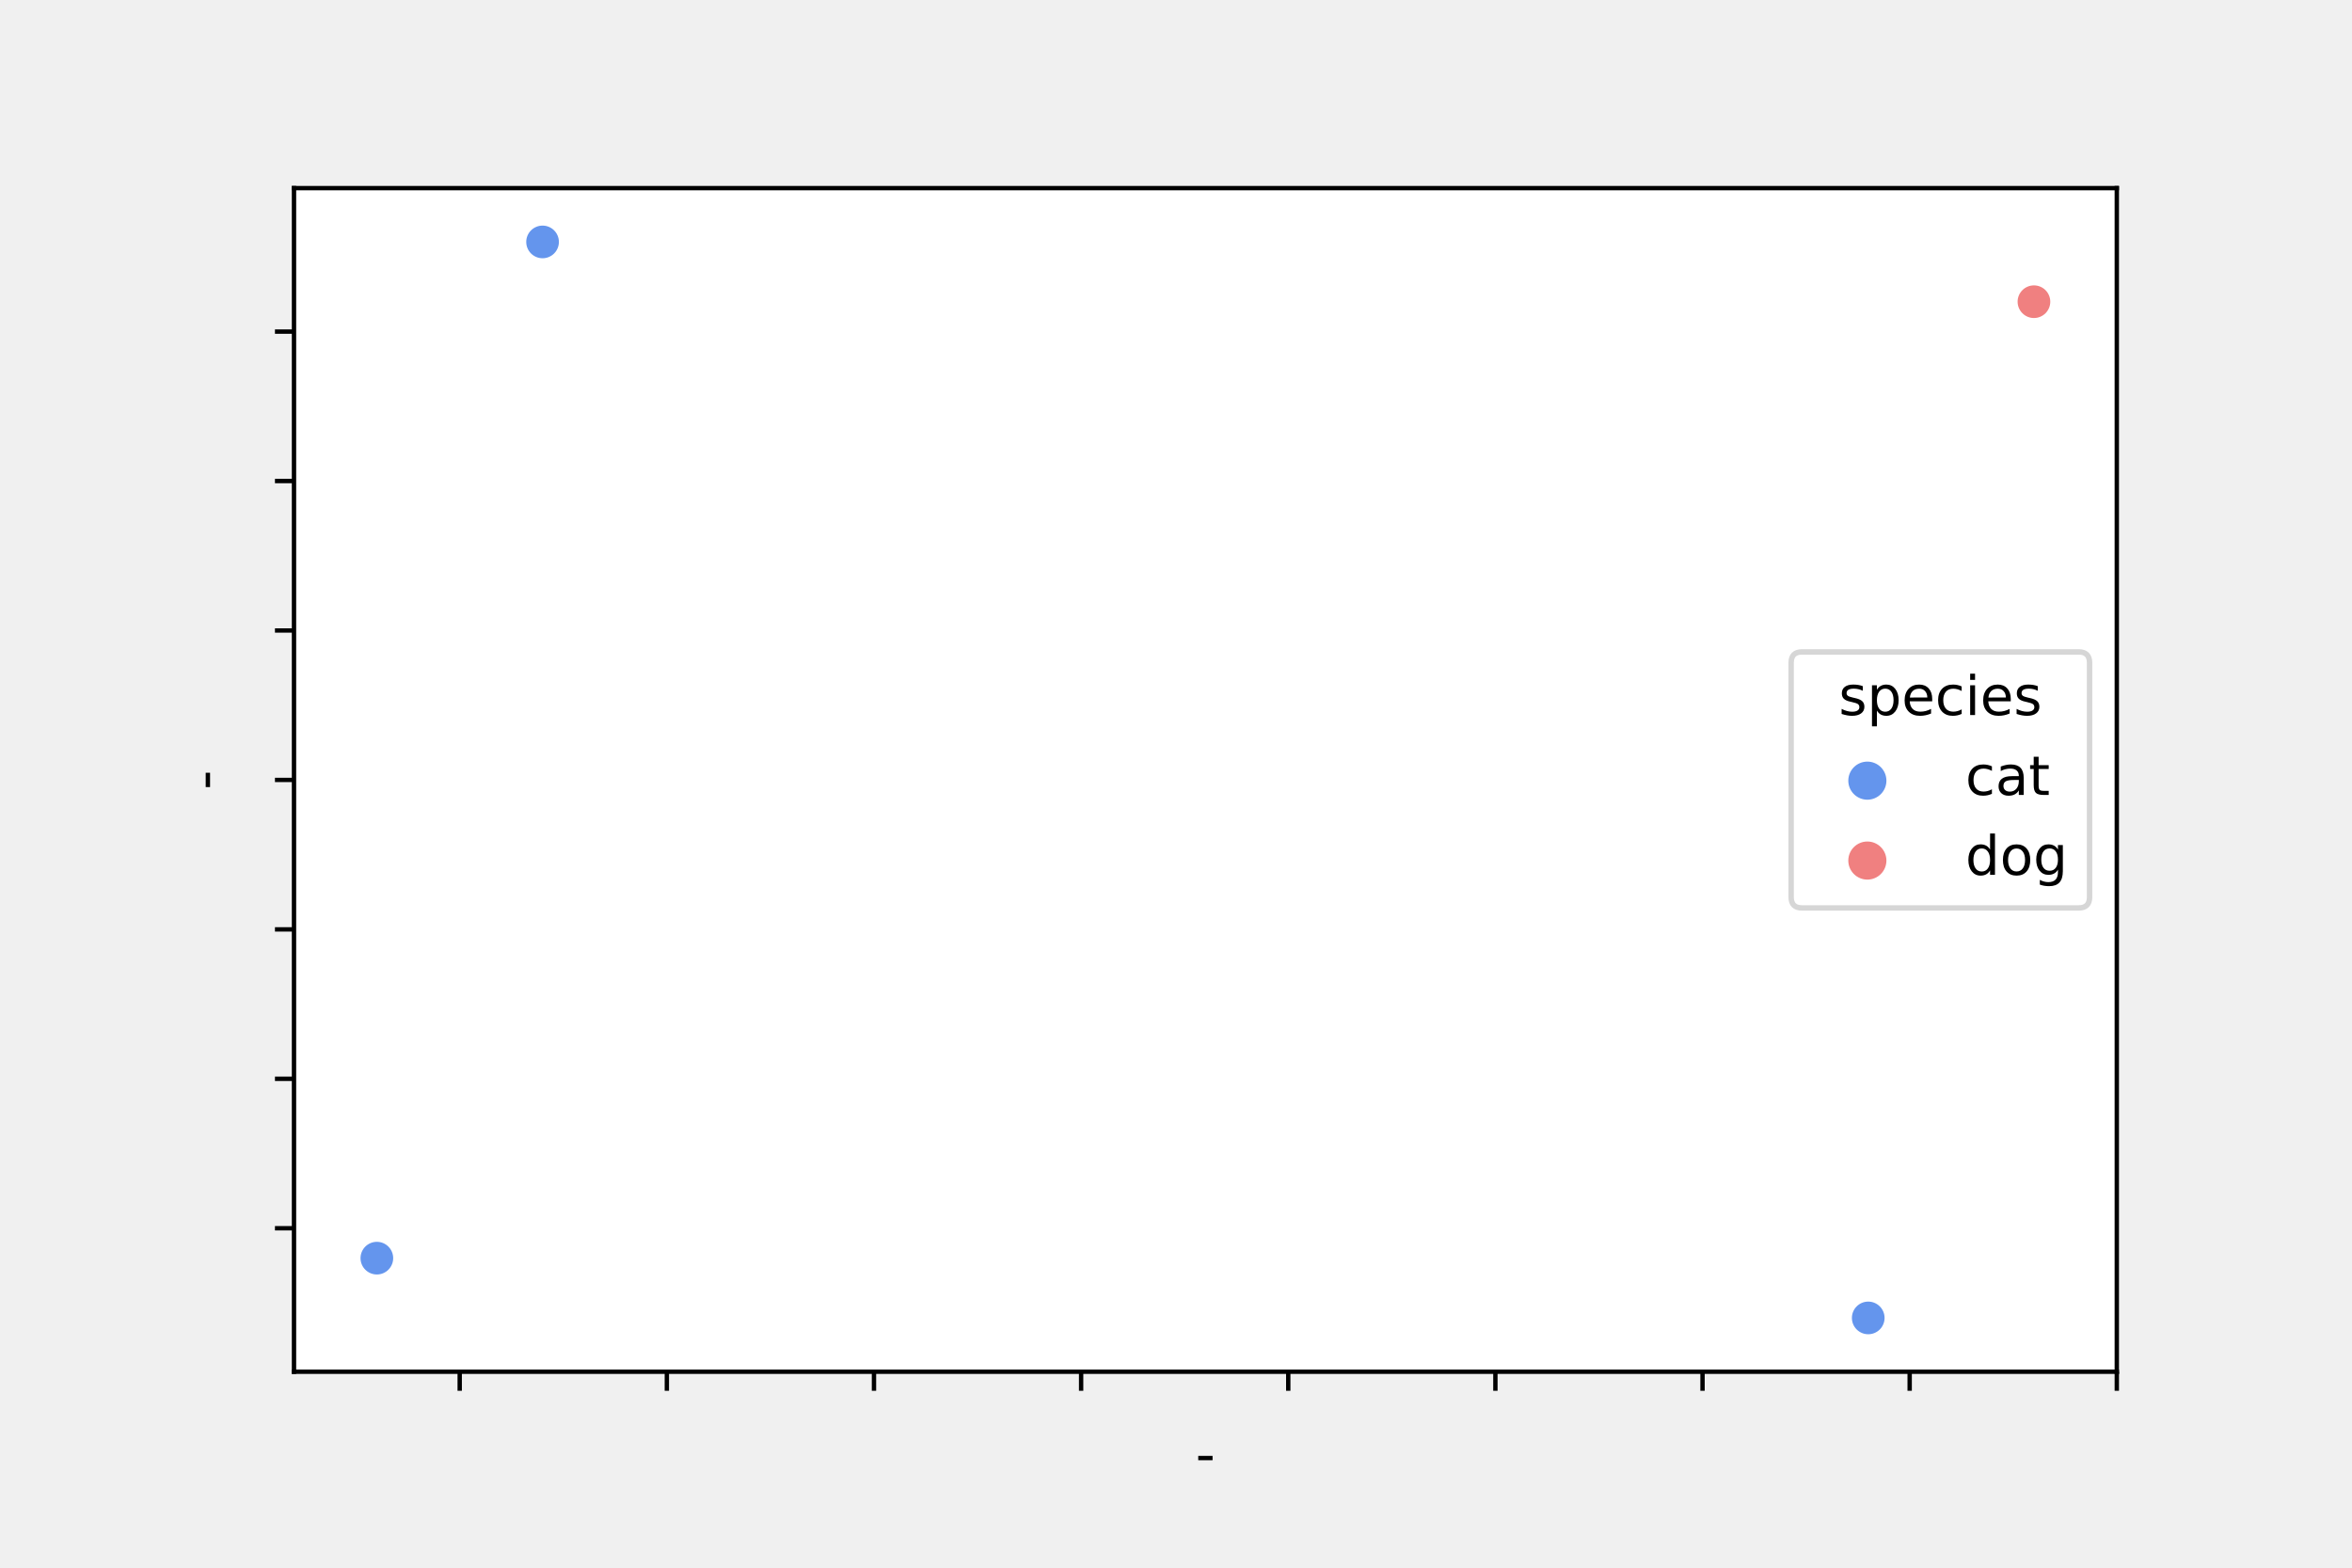
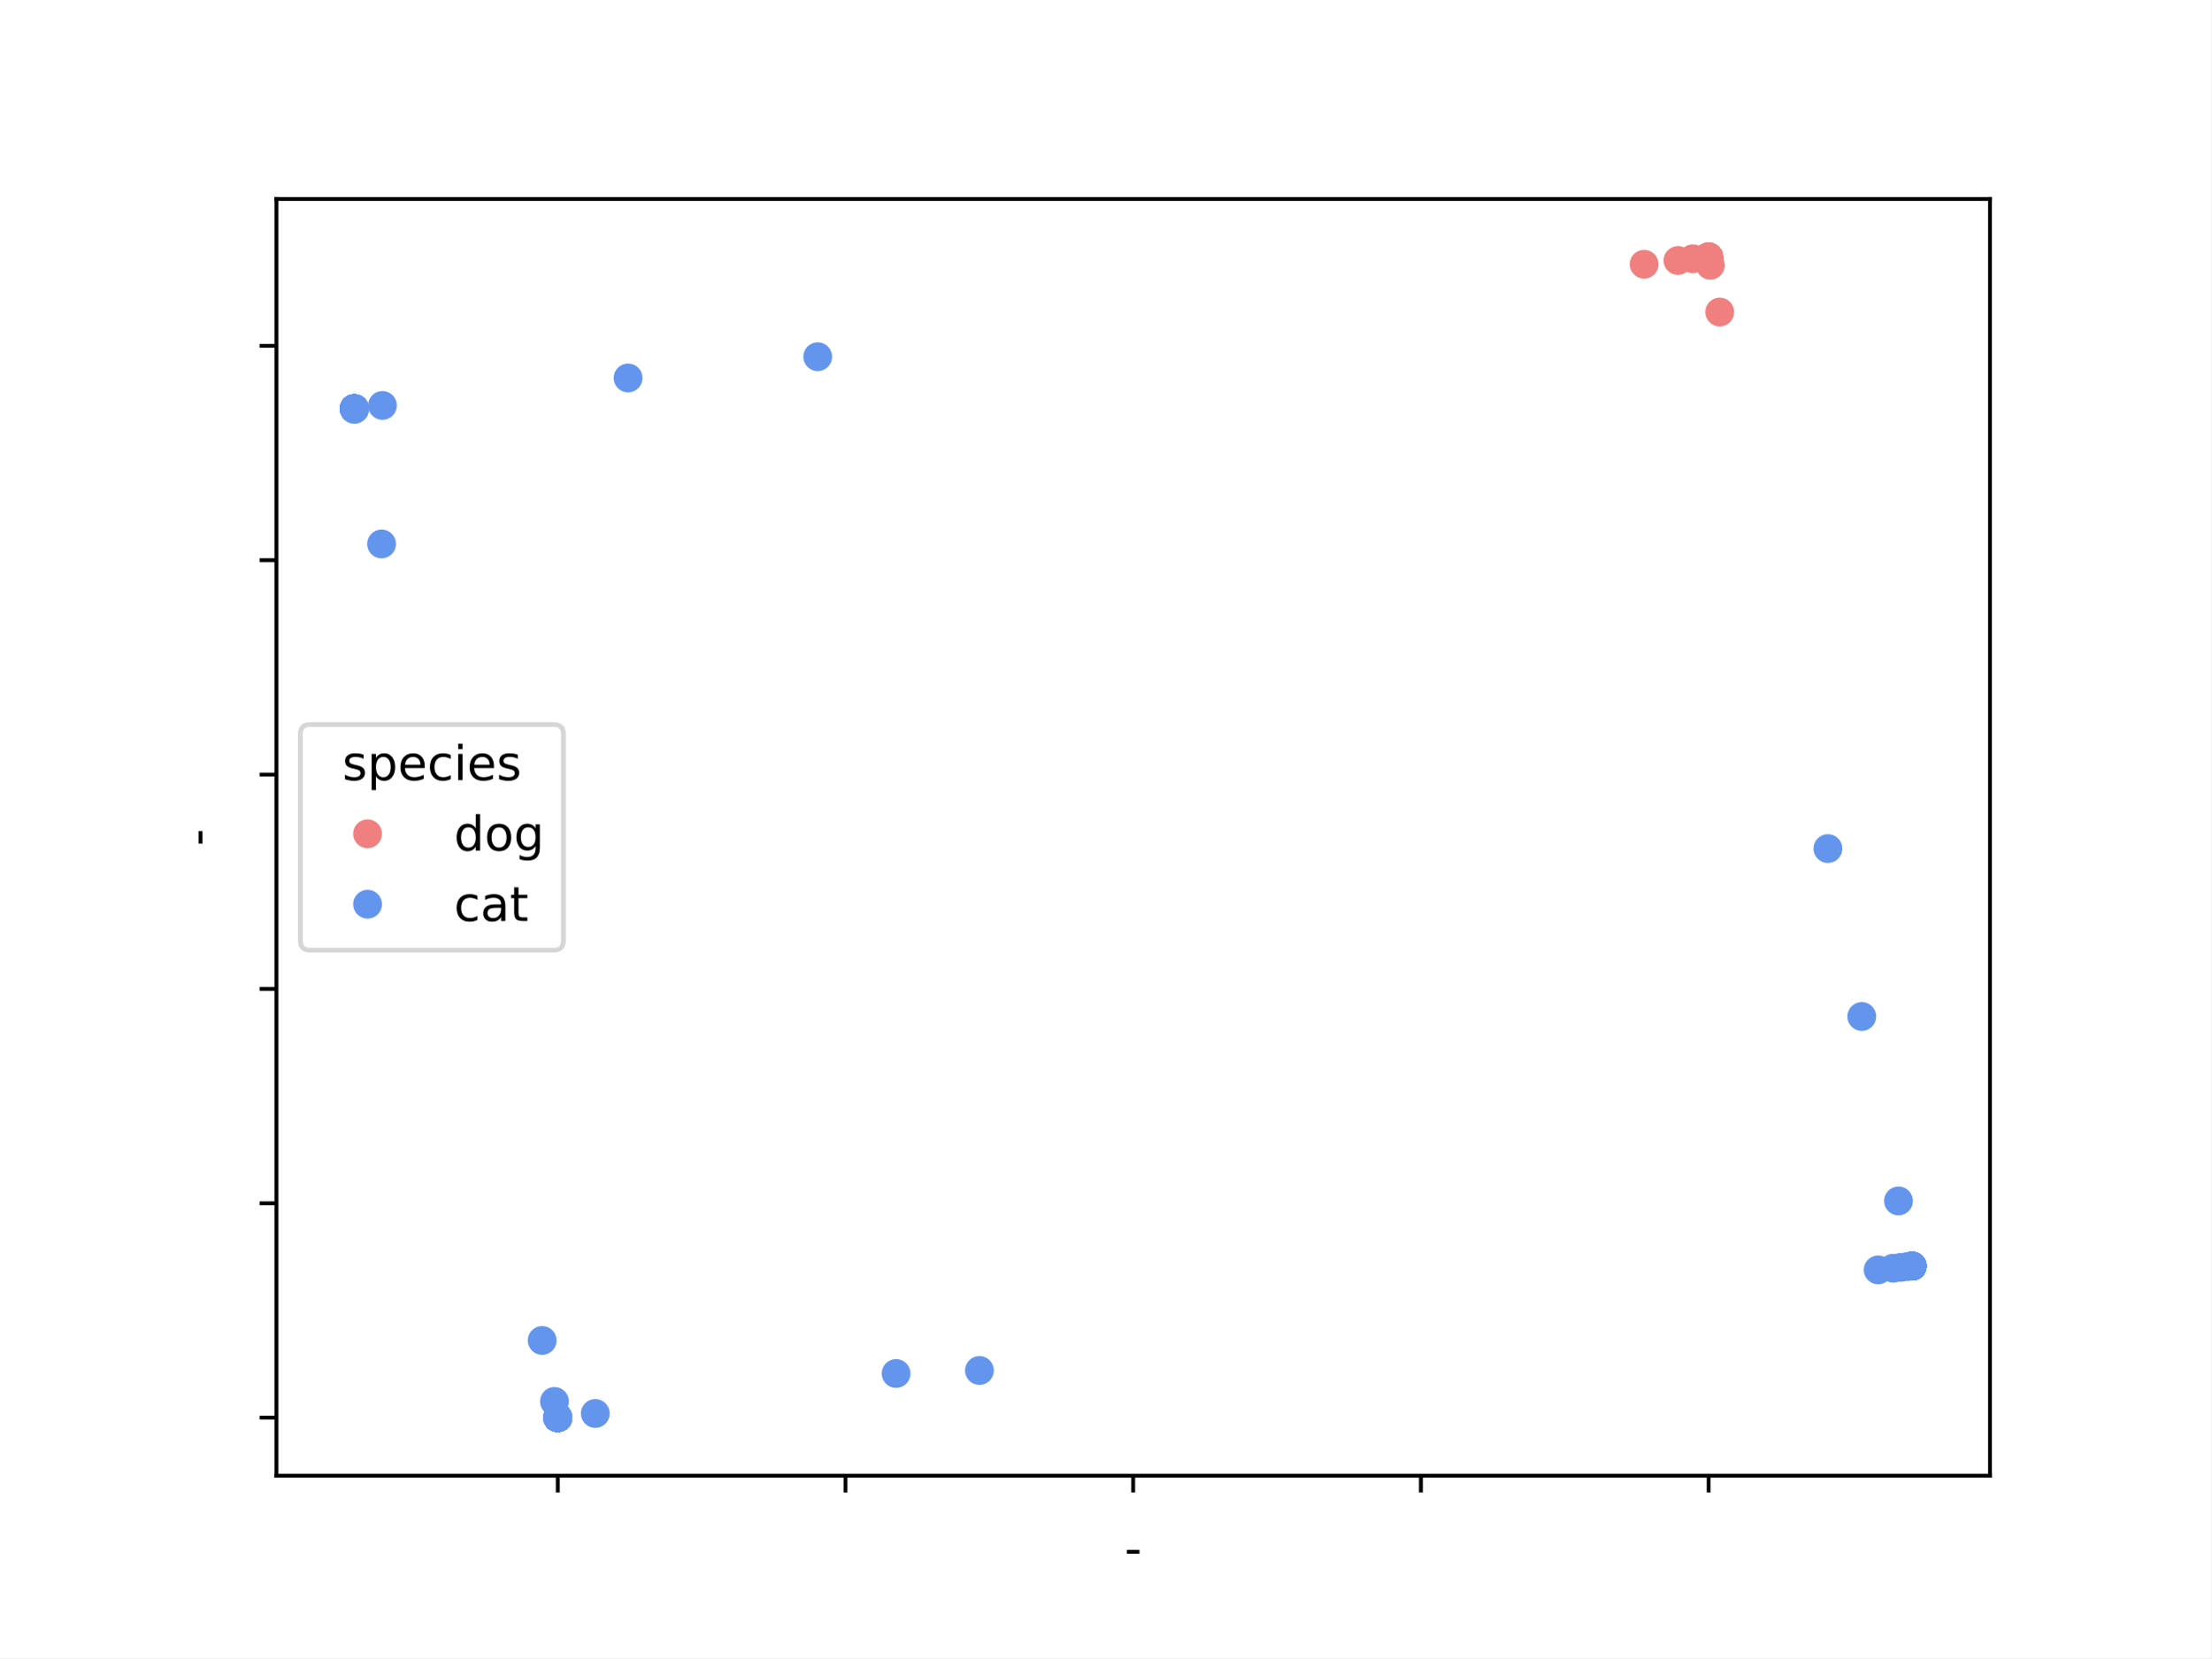
- <svg xmlns="http://www.w3.org/2000/svg" xmlns:xlink="http://www.w3.org/1999/xlink" width="432pt" height="288pt" viewBox="0 0 432 288" version="1.1">
+ <svg xmlns="http://www.w3.org/2000/svg" xmlns:xlink="http://www.w3.org/1999/xlink" width="460.8pt" height="345.6pt" viewBox="0 0 460.8 345.6" version="1.1">
  <defs>
    <style type="text/css">*{stroke-linejoin: round; stroke-linecap: butt}</style>
  </defs>
  <g id="figure_1">
    <g id="patch_1">
-       <path d="M 0 288  L 432 288  L 432 0  L 0 0  L 0 288  z " style="fill: none" />
+       <path d="M 0 345.6  L 460.8 345.6  L 460.8 0  L 0 0  z " style="fill: #ffffff" />
    </g>
    <g id="axes_1">
      <g id="patch_2">
-         <path d="M 54 252  L 388.8 252  L 388.8 34.56  L 54 34.56  z " style="fill: #ffffff" />
+         <path d="M 57.6 307.584  L 414.72 307.584  L 414.72 41.472  L 57.6 41.472  z " style="fill: #ffffff" />
      </g>
      <g id="PathCollection_1">
        <defs>
-           <path id="C0_0_9f7eab4b94" d="M 0 3  C 0.796 3 1.559 2.684 2.121 2.121  C 2.684 1.559 3 0.796 3 -0  C 3 -0.796 2.684 -1.559 2.121 -2.121  C 1.559 -2.684 0.796 -3 0 -3  C -0.796 -3 -1.559 -2.684 -2.121 -2.121  C -2.684 -1.559 -3 -0.796 -3 0  C -3 0.796 -2.684 1.559 -2.121 2.121  C -1.559 2.684 -0.796 3 0 3  z " />
+           <path id="C0_0_def676948c" d="M 0 3  C 0.796 3 1.559 2.684 2.121 2.121  C 2.684 1.559 3 0.796 3 -0  C 3 -0.796 2.684 -1.559 2.121 -2.121  C 1.559 -2.684 0.796 -3 0 -3  C -0.796 -3 -1.559 -2.684 -2.121 -2.121  C -2.684 -1.559 -3 -0.796 -3 0  C -3 0.796 -2.684 1.559 -2.121 2.121  C -1.559 2.684 -0.796 3 0 3  z " />
        </defs>
-         <g clip-path="url(#p123bc0f222)">
-           <use xlink:href="#C0_0_9f7eab4b94" x="69.218" y="231.135" style="fill: #6495ed" />
-         </g>
-         <g clip-path="url(#p123bc0f222)">
-           <use xlink:href="#C0_0_9f7eab4b94" x="99.655" y="44.444" style="fill: #6495ed" />
-         </g>
-         <g clip-path="url(#p123bc0f222)">
-           <use xlink:href="#C0_0_9f7eab4b94" x="373.582" y="55.425" style="fill: #f08080" />
-         </g>
-         <g clip-path="url(#p123bc0f222)">
-           <use xlink:href="#C0_0_9f7eab4b94" x="343.145" y="242.116" style="fill: #6495ed" />
-         </g>
-       </g>
-       <g id="PathCollection_2" />
-       <g id="PathCollection_3" />
+         <g clip-path="url(#p8cf10ca3f8)">
+           <use xlink:href="#C0_0_def676948c" x="356.056" y="53.571" style="fill: #f08080" />
+         </g>
+         <g clip-path="url(#p8cf10ca3f8)">
+           <use xlink:href="#C0_0_def676948c" x="79.7" y="84.506" style="fill: #6495ed" />
+         </g>
+         <g clip-path="url(#p8cf10ca3f8)">
+           <use xlink:href="#C0_0_def676948c" x="398.487" y="263.893" style="fill: #6495ed" />
+         </g>
+         <g clip-path="url(#p8cf10ca3f8)">
+           <use xlink:href="#C0_0_def676948c" x="116.233" y="295.488" style="fill: #6495ed" />
+         </g>
+         <g clip-path="url(#p8cf10ca3f8)">
+           <use xlink:href="#C0_0_def676948c" x="356.087" y="53.568" style="fill: #f08080" />
+         </g>
+         <g clip-path="url(#p8cf10ca3f8)">
+           <use xlink:href="#C0_0_def676948c" x="116.233" y="295.488" style="fill: #6495ed" />
+         </g>
+         <g clip-path="url(#p8cf10ca3f8)">
+           <use xlink:href="#C0_0_def676948c" x="397.438" y="264.01" style="fill: #6495ed" />
+         </g>
+         <g clip-path="url(#p8cf10ca3f8)">
+           <use xlink:href="#C0_0_def676948c" x="356.087" y="53.568" style="fill: #f08080" />
+         </g>
+         <g clip-path="url(#p8cf10ca3f8)">
+           <use xlink:href="#C0_0_def676948c" x="356.087" y="53.568" style="fill: #f08080" />
+         </g>
+         <g clip-path="url(#p8cf10ca3f8)">
+           <use xlink:href="#C0_0_def676948c" x="398.487" y="263.893" style="fill: #6495ed" />
+         </g>
+         <g clip-path="url(#p8cf10ca3f8)">
+           <use xlink:href="#C0_0_def676948c" x="356.087" y="53.568" style="fill: #f08080" />
+         </g>
+         <g clip-path="url(#p8cf10ca3f8)">
+           <use xlink:href="#C0_0_def676948c" x="398.487" y="263.893" style="fill: #6495ed" />
+         </g>
+         <g clip-path="url(#p8cf10ca3f8)">
+           <use xlink:href="#C0_0_def676948c" x="116.233" y="295.488" style="fill: #6495ed" />
+         </g>
+         <g clip-path="url(#p8cf10ca3f8)">
+           <use xlink:href="#C0_0_def676948c" x="380.944" y="176.87" style="fill: #6495ed" />
+         </g>
+         <g clip-path="url(#p8cf10ca3f8)">
+           <use xlink:href="#C0_0_def676948c" x="398.487" y="263.893" style="fill: #6495ed" />
+         </g>
+         <g clip-path="url(#p8cf10ca3f8)">
+           <use xlink:href="#C0_0_def676948c" x="395.651" y="250.314" style="fill: #6495ed" />
+         </g>
+         <g clip-path="url(#p8cf10ca3f8)">
+           <use xlink:href="#C0_0_def676948c" x="398.487" y="263.893" style="fill: #6495ed" />
+         </g>
+         <g clip-path="url(#p8cf10ca3f8)">
+           <use xlink:href="#C0_0_def676948c" x="356.087" y="53.568" style="fill: #f08080" />
+         </g>
+         <g clip-path="url(#p8cf10ca3f8)">
+           <use xlink:href="#C0_0_def676948c" x="356.087" y="53.568" style="fill: #f08080" />
+         </g>
+         <g clip-path="url(#p8cf10ca3f8)">
+           <use xlink:href="#C0_0_def676948c" x="356.087" y="53.568" style="fill: #f08080" />
+         </g>
+         <g clip-path="url(#p8cf10ca3f8)">
+           <use xlink:href="#C0_0_def676948c" x="356.087" y="53.568" style="fill: #f08080" />
+         </g>
+         <g clip-path="url(#p8cf10ca3f8)">
+           <use xlink:href="#C0_0_def676948c" x="398.487" y="263.893" style="fill: #6495ed" />
+         </g>
+         <g clip-path="url(#p8cf10ca3f8)">
+           <use xlink:href="#C0_0_def676948c" x="112.988" y="279.392" style="fill: #6495ed" />
+         </g>
+         <g clip-path="url(#p8cf10ca3f8)">
+           <use xlink:href="#C0_0_def676948c" x="73.865" y="85.323" style="fill: #6495ed" />
+         </g>
+         <g clip-path="url(#p8cf10ca3f8)">
+           <use xlink:href="#C0_0_def676948c" x="356.087" y="53.568" style="fill: #f08080" />
+         </g>
+         <g clip-path="url(#p8cf10ca3f8)">
+           <use xlink:href="#C0_0_def676948c" x="116.233" y="295.488" style="fill: #6495ed" />
+         </g>
+         <g clip-path="url(#p8cf10ca3f8)">
+           <use xlink:href="#C0_0_def676948c" x="358.399" y="65.039" style="fill: #f08080" />
+         </g>
+         <g clip-path="url(#p8cf10ca3f8)">
+           <use xlink:href="#C0_0_def676948c" x="73.833" y="85.163" style="fill: #6495ed" />
+         </g>
+         <g clip-path="url(#p8cf10ca3f8)">
+           <use xlink:href="#C0_0_def676948c" x="356.087" y="53.568" style="fill: #f08080" />
+         </g>
+         <g clip-path="url(#p8cf10ca3f8)">
+           <use xlink:href="#C0_0_def676948c" x="73.833" y="85.163" style="fill: #6495ed" />
+         </g>
+         <g clip-path="url(#p8cf10ca3f8)">
+           <use xlink:href="#C0_0_def676948c" x="116.233" y="295.488" style="fill: #6495ed" />
+         </g>
+         <g clip-path="url(#p8cf10ca3f8)">
+           <use xlink:href="#C0_0_def676948c" x="398.487" y="263.893" style="fill: #6495ed" />
+         </g>
+         <g clip-path="url(#p8cf10ca3f8)">
+           <use xlink:href="#C0_0_def676948c" x="73.833" y="85.163" style="fill: #6495ed" />
+         </g>
+         <g clip-path="url(#p8cf10ca3f8)">
+           <use xlink:href="#C0_0_def676948c" x="116.233" y="295.488" style="fill: #6495ed" />
+         </g>
+         <g clip-path="url(#p8cf10ca3f8)">
+           <use xlink:href="#C0_0_def676948c" x="73.833" y="85.163" style="fill: #6495ed" />
+         </g>
+         <g clip-path="url(#p8cf10ca3f8)">
+           <use xlink:href="#C0_0_def676948c" x="73.833" y="85.163" style="fill: #6495ed" />
+         </g>
+         <g clip-path="url(#p8cf10ca3f8)">
+           <use xlink:href="#C0_0_def676948c" x="356.087" y="53.568" style="fill: #f08080" />
+         </g>
+         <g clip-path="url(#p8cf10ca3f8)">
+           <use xlink:href="#C0_0_def676948c" x="356.087" y="53.568" style="fill: #f08080" />
+         </g>
+         <g clip-path="url(#p8cf10ca3f8)">
+           <use xlink:href="#C0_0_def676948c" x="356.087" y="53.568" style="fill: #f08080" />
+         </g>
+         <g clip-path="url(#p8cf10ca3f8)">
+           <use xlink:href="#C0_0_def676948c" x="398.487" y="263.893" style="fill: #6495ed" />
+         </g>
+         <g clip-path="url(#p8cf10ca3f8)">
+           <use xlink:href="#C0_0_def676948c" x="398.487" y="263.893" style="fill: #6495ed" />
+         </g>
+         <g clip-path="url(#p8cf10ca3f8)">
+           <use xlink:href="#C0_0_def676948c" x="356.087" y="53.568" style="fill: #f08080" />
+         </g>
+         <g clip-path="url(#p8cf10ca3f8)">
+           <use xlink:href="#C0_0_def676948c" x="398.483" y="263.893" style="fill: #6495ed" />
+         </g>
+         <g clip-path="url(#p8cf10ca3f8)">
+           <use xlink:href="#C0_0_def676948c" x="356.079" y="53.569" style="fill: #f08080" />
+         </g>
+         <g clip-path="url(#p8cf10ca3f8)">
+           <use xlink:href="#C0_0_def676948c" x="356.087" y="53.568" style="fill: #f08080" />
+         </g>
+         <g clip-path="url(#p8cf10ca3f8)">
+           <use xlink:href="#C0_0_def676948c" x="356.274" y="54.495" style="fill: #f08080" />
+         </g>
+         <g clip-path="url(#p8cf10ca3f8)">
+           <use xlink:href="#C0_0_def676948c" x="398.487" y="263.893" style="fill: #6495ed" />
+         </g>
+         <g clip-path="url(#p8cf10ca3f8)">
+           <use xlink:href="#C0_0_def676948c" x="115.551" y="292.104" style="fill: #6495ed" />
+         </g>
+         <g clip-path="url(#p8cf10ca3f8)">
+           <use xlink:href="#C0_0_def676948c" x="398.487" y="263.893" style="fill: #6495ed" />
+         </g>
+         <g clip-path="url(#p8cf10ca3f8)">
+           <use xlink:href="#C0_0_def676948c" x="398.487" y="263.893" style="fill: #6495ed" />
+         </g>
+         <g clip-path="url(#p8cf10ca3f8)">
+           <use xlink:href="#C0_0_def676948c" x="356.087" y="53.568" style="fill: #f08080" />
+         </g>
+         <g clip-path="url(#p8cf10ca3f8)">
+           <use xlink:href="#C0_0_def676948c" x="396.095" y="264.161" style="fill: #6495ed" />
+         </g>
+         <g clip-path="url(#p8cf10ca3f8)">
+           <use xlink:href="#C0_0_def676948c" x="116.233" y="295.488" style="fill: #6495ed" />
+         </g>
+         <g clip-path="url(#p8cf10ca3f8)">
+           <use xlink:href="#C0_0_def676948c" x="116.233" y="295.488" style="fill: #6495ed" />
+         </g>
+         <g clip-path="url(#p8cf10ca3f8)">
+           <use xlink:href="#C0_0_def676948c" x="116.233" y="295.488" style="fill: #6495ed" />
+         </g>
+         <g clip-path="url(#p8cf10ca3f8)">
+           <use xlink:href="#C0_0_def676948c" x="116.233" y="295.488" style="fill: #6495ed" />
+         </g>
+         <g clip-path="url(#p8cf10ca3f8)">
+           <use xlink:href="#C0_0_def676948c" x="116.233" y="295.488" style="fill: #6495ed" />
+         </g>
+         <g clip-path="url(#p8cf10ca3f8)">
+           <use xlink:href="#C0_0_def676948c" x="356.087" y="53.568" style="fill: #f08080" />
+         </g>
+         <g clip-path="url(#p8cf10ca3f8)">
+           <use xlink:href="#C0_0_def676948c" x="204.117" y="285.65" style="fill: #6495ed" />
+         </g>
+         <g clip-path="url(#p8cf10ca3f8)">
+           <use xlink:href="#C0_0_def676948c" x="356.434" y="55.291" style="fill: #f08080" />
+         </g>
+         <g clip-path="url(#p8cf10ca3f8)">
+           <use xlink:href="#C0_0_def676948c" x="116.233" y="295.488" style="fill: #6495ed" />
+         </g>
+         <g clip-path="url(#p8cf10ca3f8)">
+           <use xlink:href="#C0_0_def676948c" x="398.487" y="263.893" style="fill: #6495ed" />
+         </g>
+         <g clip-path="url(#p8cf10ca3f8)">
+           <use xlink:href="#C0_0_def676948c" x="398.487" y="263.893" style="fill: #6495ed" />
+         </g>
+         <g clip-path="url(#p8cf10ca3f8)">
+           <use xlink:href="#C0_0_def676948c" x="116.233" y="295.488" style="fill: #6495ed" />
+         </g>
+         <g clip-path="url(#p8cf10ca3f8)">
+           <use xlink:href="#C0_0_def676948c" x="356.087" y="53.568" style="fill: #f08080" />
+         </g>
+         <g clip-path="url(#p8cf10ca3f8)">
+           <use xlink:href="#C0_0_def676948c" x="398.487" y="263.893" style="fill: #6495ed" />
+         </g>
+         <g clip-path="url(#p8cf10ca3f8)">
+           <use xlink:href="#C0_0_def676948c" x="73.833" y="85.163" style="fill: #6495ed" />
+         </g>
+         <g clip-path="url(#p8cf10ca3f8)">
+           <use xlink:href="#C0_0_def676948c" x="116.233" y="295.488" style="fill: #6495ed" />
+         </g>
+         <g clip-path="url(#p8cf10ca3f8)">
+           <use xlink:href="#C0_0_def676948c" x="73.833" y="85.163" style="fill: #6495ed" />
+         </g>
+         <g clip-path="url(#p8cf10ca3f8)">
+           <use xlink:href="#C0_0_def676948c" x="391.414" y="264.685" style="fill: #6495ed" />
+         </g>
+         <g clip-path="url(#p8cf10ca3f8)">
+           <use xlink:href="#C0_0_def676948c" x="398.487" y="263.893" style="fill: #6495ed" />
+         </g>
+         <g clip-path="url(#p8cf10ca3f8)">
+           <use xlink:href="#C0_0_def676948c" x="186.745" y="286.278" style="fill: #6495ed" />
+         </g>
+         <g clip-path="url(#p8cf10ca3f8)">
+           <use xlink:href="#C0_0_def676948c" x="398.487" y="263.891" style="fill: #6495ed" />
+         </g>
+         <g clip-path="url(#p8cf10ca3f8)">
+           <use xlink:href="#C0_0_def676948c" x="73.833" y="85.163" style="fill: #6495ed" />
+         </g>
+         <g clip-path="url(#p8cf10ca3f8)">
+           <use xlink:href="#C0_0_def676948c" x="73.833" y="85.163" style="fill: #6495ed" />
+         </g>
+         <g clip-path="url(#p8cf10ca3f8)">
+           <use xlink:href="#C0_0_def676948c" x="116.227" y="295.455" style="fill: #6495ed" />
+         </g>
+         <g clip-path="url(#p8cf10ca3f8)">
+           <use xlink:href="#C0_0_def676948c" x="116.233" y="295.488" style="fill: #6495ed" />
+         </g>
+         <g clip-path="url(#p8cf10ca3f8)">
+           <use xlink:href="#C0_0_def676948c" x="356.087" y="53.568" style="fill: #f08080" />
+         </g>
+         <g clip-path="url(#p8cf10ca3f8)">
+           <use xlink:href="#C0_0_def676948c" x="398.485" y="263.893" style="fill: #6495ed" />
+         </g>
+         <g clip-path="url(#p8cf10ca3f8)">
+           <use xlink:href="#C0_0_def676948c" x="73.833" y="85.163" style="fill: #6495ed" />
+         </g>
+         <g clip-path="url(#p8cf10ca3f8)">
+           <use xlink:href="#C0_0_def676948c" x="387.999" y="211.869" style="fill: #6495ed" />
+         </g>
+         <g clip-path="url(#p8cf10ca3f8)">
+           <use xlink:href="#C0_0_def676948c" x="116.233" y="295.488" style="fill: #6495ed" />
+         </g>
+         <g clip-path="url(#p8cf10ca3f8)">
+           <use xlink:href="#C0_0_def676948c" x="398.487" y="263.893" style="fill: #6495ed" />
+         </g>
+         <g clip-path="url(#p8cf10ca3f8)">
+           <use xlink:href="#C0_0_def676948c" x="398.487" y="263.893" style="fill: #6495ed" />
+         </g>
+         <g clip-path="url(#p8cf10ca3f8)">
+           <use xlink:href="#C0_0_def676948c" x="398.487" y="263.893" style="fill: #6495ed" />
+         </g>
+         <g clip-path="url(#p8cf10ca3f8)">
+           <use xlink:href="#C0_0_def676948c" x="398.309" y="263.912" style="fill: #6495ed" />
+         </g>
+         <g clip-path="url(#p8cf10ca3f8)">
+           <use xlink:href="#C0_0_def676948c" x="398.487" y="263.893" style="fill: #6495ed" />
+         </g>
+         <g clip-path="url(#p8cf10ca3f8)">
+           <use xlink:href="#C0_0_def676948c" x="398.487" y="263.893" style="fill: #6495ed" />
+         </g>
+         <g clip-path="url(#p8cf10ca3f8)">
+           <use xlink:href="#C0_0_def676948c" x="73.833" y="85.163" style="fill: #6495ed" />
+         </g>
+         <g clip-path="url(#p8cf10ca3f8)">
+           <use xlink:href="#C0_0_def676948c" x="73.833" y="85.163" style="fill: #6495ed" />
+         </g>
+         <g clip-path="url(#p8cf10ca3f8)">
+           <use xlink:href="#C0_0_def676948c" x="356.083" y="53.568" style="fill: #f08080" />
+         </g>
+         <g clip-path="url(#p8cf10ca3f8)">
+           <use xlink:href="#C0_0_def676948c" x="398.487" y="263.893" style="fill: #6495ed" />
+         </g>
+         <g clip-path="url(#p8cf10ca3f8)">
+           <use xlink:href="#C0_0_def676948c" x="394.536" y="264.335" style="fill: #6495ed" />
+         </g>
+         <g clip-path="url(#p8cf10ca3f8)">
+           <use xlink:href="#C0_0_def676948c" x="398.487" y="263.893" style="fill: #6495ed" />
+         </g>
+         <g clip-path="url(#p8cf10ca3f8)">
+           <use xlink:href="#C0_0_def676948c" x="116.235" y="295.488" style="fill: #6495ed" />
+         </g>
+         <g clip-path="url(#p8cf10ca3f8)">
+           <use xlink:href="#C0_0_def676948c" x="116.231" y="295.475" style="fill: #6495ed" />
+         </g>
+         <g clip-path="url(#p8cf10ca3f8)">
+           <use xlink:href="#C0_0_def676948c" x="352.799" y="53.936" style="fill: #f08080" />
+         </g>
+         <g clip-path="url(#p8cf10ca3f8)">
+           <use xlink:href="#C0_0_def676948c" x="356.087" y="53.568" style="fill: #f08080" />
+         </g>
+         <g clip-path="url(#p8cf10ca3f8)">
+           <use xlink:href="#C0_0_def676948c" x="130.894" y="78.776" style="fill: #6495ed" />
+         </g>
+         <g clip-path="url(#p8cf10ca3f8)">
+           <use xlink:href="#C0_0_def676948c" x="356.087" y="53.568" style="fill: #f08080" />
+         </g>
+         <g clip-path="url(#p8cf10ca3f8)">
+           <use xlink:href="#C0_0_def676948c" x="73.833" y="85.163" style="fill: #6495ed" />
+         </g>
+         <g clip-path="url(#p8cf10ca3f8)">
+           <use xlink:href="#C0_0_def676948c" x="116.233" y="295.488" style="fill: #6495ed" />
+         </g>
+         <g clip-path="url(#p8cf10ca3f8)">
+           <use xlink:href="#C0_0_def676948c" x="116.233" y="295.488" style="fill: #6495ed" />
+         </g>
+         <g clip-path="url(#p8cf10ca3f8)">
+           <use xlink:href="#C0_0_def676948c" x="349.697" y="54.295" style="fill: #f08080" />
+         </g>
+         <g clip-path="url(#p8cf10ca3f8)">
+           <use xlink:href="#C0_0_def676948c" x="356.087" y="53.568" style="fill: #f08080" />
+         </g>
+         <g clip-path="url(#p8cf10ca3f8)">
+           <use xlink:href="#C0_0_def676948c" x="116.233" y="295.488" style="fill: #6495ed" />
+         </g>
+         <g clip-path="url(#p8cf10ca3f8)">
+           <use xlink:href="#C0_0_def676948c" x="356.087" y="53.568" style="fill: #f08080" />
+         </g>
+         <g clip-path="url(#p8cf10ca3f8)">
+           <use xlink:href="#C0_0_def676948c" x="116.233" y="295.488" style="fill: #6495ed" />
+         </g>
+         <g clip-path="url(#p8cf10ca3f8)">
+           <use xlink:href="#C0_0_def676948c" x="116.233" y="295.488" style="fill: #6495ed" />
+         </g>
+         <g clip-path="url(#p8cf10ca3f8)">
+           <use xlink:href="#C0_0_def676948c" x="356.029" y="53.574" style="fill: #f08080" />
+         </g>
+         <g clip-path="url(#p8cf10ca3f8)">
+           <use xlink:href="#C0_0_def676948c" x="356.087" y="53.568" style="fill: #f08080" />
+         </g>
+         <g clip-path="url(#p8cf10ca3f8)">
+           <use xlink:href="#C0_0_def676948c" x="398.487" y="263.893" style="fill: #6495ed" />
+         </g>
+         <g clip-path="url(#p8cf10ca3f8)">
+           <use xlink:href="#C0_0_def676948c" x="79.52" y="113.373" style="fill: #6495ed" />
+         </g>
+         <g clip-path="url(#p8cf10ca3f8)">
+           <use xlink:href="#C0_0_def676948c" x="116.233" y="295.488" style="fill: #6495ed" />
+         </g>
+         <g clip-path="url(#p8cf10ca3f8)">
+           <use xlink:href="#C0_0_def676948c" x="116.233" y="295.488" style="fill: #6495ed" />
+         </g>
+         <g clip-path="url(#p8cf10ca3f8)">
+           <use xlink:href="#C0_0_def676948c" x="116.233" y="295.488" style="fill: #6495ed" />
+         </g>
+         <g clip-path="url(#p8cf10ca3f8)">
+           <use xlink:href="#C0_0_def676948c" x="73.833" y="85.163" style="fill: #6495ed" />
+         </g>
+         <g clip-path="url(#p8cf10ca3f8)">
+           <use xlink:href="#C0_0_def676948c" x="356.087" y="53.568" style="fill: #f08080" />
+         </g>
+         <g clip-path="url(#p8cf10ca3f8)">
+           <use xlink:href="#C0_0_def676948c" x="398.487" y="263.893" style="fill: #6495ed" />
+         </g>
+         <g clip-path="url(#p8cf10ca3f8)">
+           <use xlink:href="#C0_0_def676948c" x="73.833" y="85.163" style="fill: #6495ed" />
+         </g>
+         <g clip-path="url(#p8cf10ca3f8)">
+           <use xlink:href="#C0_0_def676948c" x="356.087" y="53.568" style="fill: #f08080" />
+         </g>
+         <g clip-path="url(#p8cf10ca3f8)">
+           <use xlink:href="#C0_0_def676948c" x="356.087" y="53.568" style="fill: #f08080" />
+         </g>
+         <g clip-path="url(#p8cf10ca3f8)">
+           <use xlink:href="#C0_0_def676948c" x="124.063" y="294.612" style="fill: #6495ed" />
+         </g>
+         <g clip-path="url(#p8cf10ca3f8)">
+           <use xlink:href="#C0_0_def676948c" x="116.233" y="295.488" style="fill: #6495ed" />
+         </g>
+         <g clip-path="url(#p8cf10ca3f8)">
+           <use xlink:href="#C0_0_def676948c" x="398.487" y="263.893" style="fill: #6495ed" />
+         </g>
+         <g clip-path="url(#p8cf10ca3f8)">
+           <use xlink:href="#C0_0_def676948c" x="116.233" y="295.488" style="fill: #6495ed" />
+         </g>
+         <g clip-path="url(#p8cf10ca3f8)">
+           <use xlink:href="#C0_0_def676948c" x="73.833" y="85.163" style="fill: #6495ed" />
+         </g>
+         <g clip-path="url(#p8cf10ca3f8)">
+           <use xlink:href="#C0_0_def676948c" x="116.233" y="295.488" style="fill: #6495ed" />
+         </g>
+         <g clip-path="url(#p8cf10ca3f8)">
+           <use xlink:href="#C0_0_def676948c" x="116.233" y="295.488" style="fill: #6495ed" />
+         </g>
+         <g clip-path="url(#p8cf10ca3f8)">
+           <use xlink:href="#C0_0_def676948c" x="398.487" y="263.893" style="fill: #6495ed" />
+         </g>
+         <g clip-path="url(#p8cf10ca3f8)">
+           <use xlink:href="#C0_0_def676948c" x="398.487" y="263.893" style="fill: #6495ed" />
+         </g>
+         <g clip-path="url(#p8cf10ca3f8)">
+           <use xlink:href="#C0_0_def676948c" x="356.087" y="53.568" style="fill: #f08080" />
+         </g>
+         <g clip-path="url(#p8cf10ca3f8)">
+           <use xlink:href="#C0_0_def676948c" x="356.087" y="53.568" style="fill: #f08080" />
+         </g>
+         <g clip-path="url(#p8cf10ca3f8)">
+           <use xlink:href="#C0_0_def676948c" x="342.642" y="55.073" style="fill: #f08080" />
+         </g>
+         <g clip-path="url(#p8cf10ca3f8)">
+           <use xlink:href="#C0_0_def676948c" x="356.087" y="53.568" style="fill: #f08080" />
+         </g>
+         <g clip-path="url(#p8cf10ca3f8)">
+           <use xlink:href="#C0_0_def676948c" x="73.833" y="85.163" style="fill: #6495ed" />
+         </g>
+         <g clip-path="url(#p8cf10ca3f8)">
+           <use xlink:href="#C0_0_def676948c" x="73.833" y="85.163" style="fill: #6495ed" />
+         </g>
+         <g clip-path="url(#p8cf10ca3f8)">
+           <use xlink:href="#C0_0_def676948c" x="170.415" y="74.352" style="fill: #6495ed" />
+         </g>
+         <g clip-path="url(#p8cf10ca3f8)">
+           <use xlink:href="#C0_0_def676948c" x="398.487" y="263.893" style="fill: #6495ed" />
+         </g>
+         <g clip-path="url(#p8cf10ca3f8)">
+           <use xlink:href="#C0_0_def676948c" x="398.426" y="263.899" style="fill: #6495ed" />
+         </g>
+         <g clip-path="url(#p8cf10ca3f8)">
+           <use xlink:href="#C0_0_def676948c" x="356.178" y="54.03" style="fill: #f08080" />
+         </g>
+         <g clip-path="url(#p8cf10ca3f8)">
+           <use xlink:href="#C0_0_def676948c" x="73.833" y="85.163" style="fill: #6495ed" />
+         </g>
+         <g clip-path="url(#p8cf10ca3f8)">
+           <use xlink:href="#C0_0_def676948c" x="73.833" y="85.163" style="fill: #6495ed" />
+         </g>
+         <g clip-path="url(#p8cf10ca3f8)">
+           <use xlink:href="#C0_0_def676948c" x="73.833" y="85.163" style="fill: #6495ed" />
+         </g>
+         <g clip-path="url(#p8cf10ca3f8)">
+           <use xlink:href="#C0_0_def676948c" x="356.087" y="53.568" style="fill: #f08080" />
+         </g>
+         <g clip-path="url(#p8cf10ca3f8)">
+           <use xlink:href="#C0_0_def676948c" x="398.487" y="263.893" style="fill: #6495ed" />
+         </g>
+         <g clip-path="url(#p8cf10ca3f8)">
+           <use xlink:href="#C0_0_def676948c" x="73.833" y="85.163" style="fill: #6495ed" />
+         </g>
+         <g clip-path="url(#p8cf10ca3f8)">
+           <use xlink:href="#C0_0_def676948c" x="116.236" y="295.488" style="fill: #6495ed" />
+         </g>
+         <g clip-path="url(#p8cf10ca3f8)">
+           <use xlink:href="#C0_0_def676948c" x="356.087" y="53.568" style="fill: #f08080" />
+         </g>
+         <g clip-path="url(#p8cf10ca3f8)">
+           <use xlink:href="#C0_0_def676948c" x="116.233" y="295.488" style="fill: #6495ed" />
+         </g>
+       </g>
      <g id="matplotlib.axis_1">
        <g id="xtick_1">
          <g id="line2d_1">
            <defs>
-               <path id="mbe22f62486" d="M 0 0  L 0 3.5  " style="stroke: #000000; stroke-width: 0.8" />
+               <path id="m0da4f63035" d="M 0 0  L 0 3.5  " style="stroke: #000000; stroke-width: 0.8" />
            </defs>
            <g>
-               <use xlink:href="#mbe22f62486" x="84.436" y="252" style="stroke: #000000; stroke-width: 0.8" />
+               <use xlink:href="#m0da4f63035" x="116.233" y="307.584" style="stroke: #000000; stroke-width: 0.8" />
            </g>
          </g>
        </g>
        <g id="xtick_2">
          <g id="line2d_2">
            <g>
-               <use xlink:href="#mbe22f62486" x="122.482" y="252" style="stroke: #000000; stroke-width: 0.8" />
+               <use xlink:href="#m0da4f63035" x="176.197" y="307.584" style="stroke: #000000; stroke-width: 0.8" />
            </g>
          </g>
        </g>
        <g id="xtick_3">
          <g id="line2d_3">
            <g>
-               <use xlink:href="#mbe22f62486" x="160.527" y="252" style="stroke: #000000; stroke-width: 0.8" />
+               <use xlink:href="#m0da4f63035" x="236.16" y="307.584" style="stroke: #000000; stroke-width: 0.8" />
            </g>
          </g>
        </g>
        <g id="xtick_4">
          <g id="line2d_4">
            <g>
-               <use xlink:href="#mbe22f62486" x="198.573" y="252" style="stroke: #000000; stroke-width: 0.8" />
+               <use xlink:href="#m0da4f63035" x="296.123" y="307.584" style="stroke: #000000; stroke-width: 0.8" />
            </g>
          </g>
        </g>
        <g id="xtick_5">
          <g id="line2d_5">
            <g>
-               <use xlink:href="#mbe22f62486" x="236.618" y="252" style="stroke: #000000; stroke-width: 0.8" />
-             </g>
-           </g>
-         </g>
-         <g id="xtick_6">
-           <g id="line2d_6">
-             <g>
-               <use xlink:href="#mbe22f62486" x="274.664" y="252" style="stroke: #000000; stroke-width: 0.8" />
-             </g>
-           </g>
-         </g>
-         <g id="xtick_7">
-           <g id="line2d_7">
-             <g>
-               <use xlink:href="#mbe22f62486" x="312.709" y="252" style="stroke: #000000; stroke-width: 0.8" />
-             </g>
-           </g>
-         </g>
-         <g id="xtick_8">
-           <g id="line2d_8">
-             <g>
-               <use xlink:href="#mbe22f62486" x="350.755" y="252" style="stroke: #000000; stroke-width: 0.8" />
-             </g>
-           </g>
-         </g>
-         <g id="xtick_9">
-           <g id="line2d_9">
-             <g>
-               <use xlink:href="#mbe22f62486" x="388.8" y="252" style="stroke: #000000; stroke-width: 0.8" />
+               <use xlink:href="#m0da4f63035" x="356.087" y="307.584" style="stroke: #000000; stroke-width: 0.8" />
            </g>
          </g>
        </g>
        <g id="text_1">
-           <g transform="translate(219.5961 270.5984)scale(0.1 -0.1)">
+           <g transform="translate(234.3561 326.1824) scale(0.1 -0.1)">
            <defs>
              <path id="DejaVuSans-2d" d="M 313 2009  L 1997 2009  L 1997 1497  L 313 1497  L 313 2009  z " transform="scale(0.015625)" />
            </defs>
            <use xlink:href="#DejaVuSans-2d" />
          </g>
        </g>
      </g>
      <g id="matplotlib.axis_2">
        <g id="ytick_1">
+           <g id="line2d_6">
+             <defs>
+               <path id="mc9a06d60c2" d="M 0 0  L -3.5 0  " style="stroke: #000000; stroke-width: 0.8" />
+             </defs>
+             <g>
+               <use xlink:href="#mc9a06d60c2" x="57.6" y="295.488" style="stroke: #000000; stroke-width: 0.8" />
+             </g>
+           </g>
+         </g>
+         <g id="ytick_2">
+           <g id="line2d_7">
+             <g>
+               <use xlink:href="#mc9a06d60c2" x="57.6" y="250.806" style="stroke: #000000; stroke-width: 0.8" />
+             </g>
+           </g>
+         </g>
+         <g id="ytick_3">
+           <g id="line2d_8">
+             <g>
+               <use xlink:href="#mc9a06d60c2" x="57.6" y="206.123" style="stroke: #000000; stroke-width: 0.8" />
+             </g>
+           </g>
+         </g>
+         <g id="ytick_4">
+           <g id="line2d_9">
+             <g>
+               <use xlink:href="#mc9a06d60c2" x="57.6" y="161.441" style="stroke: #000000; stroke-width: 0.8" />
+             </g>
+           </g>
+         </g>
+         <g id="ytick_5">
          <g id="line2d_10">
-             <defs>
-               <path id="m10dd7e868f" d="M 0 0  L -3.5 0  " style="stroke: #000000; stroke-width: 0.8" />
-             </defs>
-             <g>
-               <use xlink:href="#m10dd7e868f" x="54" y="225.644" style="stroke: #000000; stroke-width: 0.8" />
-             </g>
-           </g>
-         </g>
-         <g id="ytick_2">
+             <g>
+               <use xlink:href="#mc9a06d60c2" x="57.6" y="116.758" style="stroke: #000000; stroke-width: 0.8" />
+             </g>
+           </g>
+         </g>
+         <g id="ytick_6">
          <g id="line2d_11">
            <g>
-               <use xlink:href="#m10dd7e868f" x="54" y="198.189" style="stroke: #000000; stroke-width: 0.8" />
-             </g>
-           </g>
-         </g>
-         <g id="ytick_3">
-           <g id="line2d_12">
-             <g>
-               <use xlink:href="#m10dd7e868f" x="54" y="170.735" style="stroke: #000000; stroke-width: 0.8" />
-             </g>
-           </g>
-         </g>
-         <g id="ytick_4">
-           <g id="line2d_13">
-             <g>
-               <use xlink:href="#m10dd7e868f" x="54" y="143.28" style="stroke: #000000; stroke-width: 0.8" />
-             </g>
-           </g>
-         </g>
-         <g id="ytick_5">
-           <g id="line2d_14">
-             <g>
-               <use xlink:href="#m10dd7e868f" x="54" y="115.825" style="stroke: #000000; stroke-width: 0.8" />
-             </g>
-           </g>
-         </g>
-         <g id="ytick_6">
-           <g id="line2d_15">
-             <g>
-               <use xlink:href="#m10dd7e868f" x="54" y="88.371" style="stroke: #000000; stroke-width: 0.8" />
-             </g>
-           </g>
-         </g>
-         <g id="ytick_7">
-           <g id="line2d_16">
-             <g>
-               <use xlink:href="#m10dd7e868f" x="54" y="60.916" style="stroke: #000000; stroke-width: 0.8" />
+               <use xlink:href="#mc9a06d60c2" x="57.6" y="72.076" style="stroke: #000000; stroke-width: 0.8" />
            </g>
          </g>
        </g>
        <g id="text_2">
-           <g transform="translate(40.92031 145.0839)rotate(-90)scale(0.1 -0.1)">
+           <g transform="translate(44.52031 176.3319) rotate(-90) scale(0.1 -0.1)">
            <use xlink:href="#DejaVuSans-2d" />
          </g>
        </g>
      </g>
+       <g id="line2d_12" />
+       <g id="line2d_13" />
      <g id="patch_3">
-         <path d="M 54 252  L 54 34.56  " style="fill: none; stroke: #000000; stroke-width: 0.8; stroke-linejoin: miter; stroke-linecap: square" />
+         <path d="M 57.6 307.584  L 57.6 41.472  " style="fill: none; stroke: #000000; stroke-width: 0.8; stroke-linejoin: miter; stroke-linecap: square" />
      </g>
      <g id="patch_4">
-         <path d="M 388.8 252  L 388.8 34.56  " style="fill: none; stroke: #000000; stroke-width: 0.8; stroke-linejoin: miter; stroke-linecap: square" />
+         <path d="M 414.72 307.584  L 414.72 41.472  " style="fill: none; stroke: #000000; stroke-width: 0.8; stroke-linejoin: miter; stroke-linecap: square" />
      </g>
      <g id="patch_5">
-         <path d="M 54 252  L 388.8 252  " style="fill: none; stroke: #000000; stroke-width: 0.8; stroke-linejoin: miter; stroke-linecap: square" />
+         <path d="M 57.6 307.584  L 414.72 307.584  " style="fill: none; stroke: #000000; stroke-width: 0.8; stroke-linejoin: miter; stroke-linecap: square" />
      </g>
      <g id="patch_6">
-         <path d="M 54 34.56  L 388.8 34.56  " style="fill: none; stroke: #000000; stroke-width: 0.8; stroke-linejoin: miter; stroke-linecap: square" />
+         <path d="M 57.6 41.472  L 414.72 41.472  " style="fill: none; stroke: #000000; stroke-width: 0.8; stroke-linejoin: miter; stroke-linecap: square" />
      </g>
      <g id="legend_1">
        <g id="patch_7">
-           <path d="M 330.984 166.797  L 381.8 166.797  Q 383.8 166.797 383.8 164.797  L 383.8 121.763  Q 383.8 119.763 381.8 119.763  L 330.984 119.763  Q 328.984 119.763 328.984 121.763  L 328.984 164.797  Q 328.984 166.797 330.984 166.797  z " style="fill: #ffffff; opacity: 0.8; stroke: #cccccc; stroke-linejoin: miter" />
+           <path d="M 64.6 198.045  L 115.416 198.045  Q 117.416 198.045 117.416 196.045  L 117.416 153.011  Q 117.416 151.011 115.416 151.011  L 64.6 151.011  Q 62.6 151.011 62.6 153.011  L 62.6 196.045  Q 62.6 198.045 64.6 198.045  z " style="fill: #ffffff; opacity: 0.8; stroke: #cccccc; stroke-linejoin: miter" />
        </g>
        <g id="text_3">
-           <g transform="translate(337.7172 131.3613)scale(0.1 -0.1)">
+           <g transform="translate(71.33281 162.6093) scale(0.1 -0.1)">
            <defs>
              <path id="DejaVuSans-73" d="M 2834 3397  L 2834 2853  Q 2591 2978 2328 3040  Q 2066 3103 1784 3103  Q 1356 3103 1142 2972  Q 928 2841 928 2578  Q 928 2378 1081 2264  Q 1234 2150 1697 2047  L 1894 2003  Q 2506 1872 2764 1633  Q 3022 1394 3022 966  Q 3022 478 2636 193  Q 2250 -91 1575 -91  Q 1294 -91 989 -36  Q 684 19 347 128  L 347 722  Q 666 556 975 473  Q 1284 391 1588 391  Q 1994 391 2212 530  Q 2431 669 2431 922  Q 2431 1156 2273 1281  Q 2116 1406 1581 1522  L 1381 1569  Q 847 1681 609 1914  Q 372 2147 372 2553  Q 372 3047 722 3315  Q 1072 3584 1716 3584  Q 2034 3584 2315 3537  Q 2597 3491 2834 3397  z " transform="scale(0.015625)" />
              <path id="DejaVuSans-70" d="M 1159 525  L 1159 -1331  L 581 -1331  L 581 3500  L 1159 3500  L 1159 2969  Q 1341 3281 1617 3432  Q 1894 3584 2278 3584  Q 2916 3584 3314 3078  Q 3713 2572 3713 1747  Q 3713 922 3314 415  Q 2916 -91 2278 -91  Q 1894 -91 1617 61  Q 1341 213 1159 525  z M 3116 1747  Q 3116 2381 2855 2742  Q 2594 3103 2138 3103  Q 1681 3103 1420 2742  Q 1159 2381 1159 1747  Q 1159 1113 1420 752  Q 1681 391 2138 391  Q 2594 391 2855 752  Q 3116 1113 3116 1747  z " transform="scale(0.015625)" />
              <path id="DejaVuSans-65" d="M 3597 1894  L 3597 1613  L 953 1613  Q 991 1019 1311 708  Q 1631 397 2203 397  Q 2534 397 2845 478  Q 3156 559 3463 722  L 3463 178  Q 3153 47 2828 -22  Q 2503 -91 2169 -91  Q 1331 -91 842 396  Q 353 884 353 1716  Q 353 2575 817 3079  Q 1281 3584 2069 3584  Q 2775 3584 3186 3129  Q 3597 2675 3597 1894  z M 3022 2063  Q 3016 2534 2758 2815  Q 2500 3097 2075 3097  Q 1594 3097 1305 2825  Q 1016 2553 972 2059  L 3022 2063  z " transform="scale(0.015625)" />
              <path id="DejaVuSans-63" d="M 3122 3366  L 3122 2828  Q 2878 2963 2633 3030  Q 2388 3097 2138 3097  Q 1578 3097 1268 2742  Q 959 2388 959 1747  Q 959 1106 1268 751  Q 1578 397 2138 397  Q 2388 397 2633 464  Q 2878 531 3122 666  L 3122 134  Q 2881 22 2623 -34  Q 2366 -91 2075 -91  Q 1284 -91 818 406  Q 353 903 353 1747  Q 353 2603 823 3093  Q 1294 3584 2113 3584  Q 2378 3584 2631 3529  Q 2884 3475 3122 3366  z " transform="scale(0.015625)" />
              <path id="DejaVuSans-69" d="M 603 3500  L 1178 3500  L 1178 0  L 603 0  L 603 3500  z M 603 4863  L 1178 4863  L 1178 4134  L 603 4134  L 603 4863  z " transform="scale(0.015625)" />
            </defs>
            <use xlink:href="#DejaVuSans-73" />
            <use xlink:href="#DejaVuSans-70" x="52.1" />
            <use xlink:href="#DejaVuSans-65" x="115.576" />
            <use xlink:href="#DejaVuSans-63" x="177.1" />
            <use xlink:href="#DejaVuSans-69" x="232.08" />
            <use xlink:href="#DejaVuSans-65" x="259.863" />
            <use xlink:href="#DejaVuSans-73" x="321.387" />
          </g>
        </g>
-         <g id="PathCollection_4">
+         <g id="line2d_14">
          <defs>
-             <path id="meb6d01acbe" d="M 0 3  C 0.796 3 1.559 2.684 2.121 2.121  C 2.684 1.559 3 0.796 3 0  C 3 -0.796 2.684 -1.559 2.121 -2.121  C 1.559 -2.684 0.796 -3 0 -3  C -0.796 -3 -1.559 -2.684 -2.121 -2.121  C -2.684 -1.559 -3 -0.796 -3 0  C -3 0.796 -2.684 1.559 -2.121 2.121  C -1.559 2.684 -0.796 3 0 3  z " style="stroke: #6495ed" />
+             <path id="m2623e77269" d="M 0 3  C 0.796 3 1.559 2.684 2.121 2.121  C 2.684 1.559 3 0.796 3 0  C 3 -0.796 2.684 -1.559 2.121 -2.121  C 1.559 -2.684 0.796 -3 0 -3  C -0.796 -3 -1.559 -2.684 -2.121 -2.121  C -2.684 -1.559 -3 -0.796 -3 0  C -3 0.796 -2.684 1.559 -2.121 2.121  C -1.559 2.684 -0.796 3 0 3  z " />
          </defs>
          <g>
-             <use xlink:href="#meb6d01acbe" x="342.984" y="143.414" style="fill: #6495ed; stroke: #6495ed" />
+             <use xlink:href="#m2623e77269" x="76.6" y="173.787" style="fill: #f08080" />
          </g>
        </g>
        <g id="text_4">
-           <g transform="translate(360.9844 146.0394)scale(0.1 -0.1)">
-             <defs>
-               <path id="DejaVuSans-61" d="M 2194 1759  Q 1497 1759 1228 1600  Q 959 1441 959 1056  Q 959 750 1161 570  Q 1363 391 1709 391  Q 2188 391 2477 730  Q 2766 1069 2766 1631  L 2766 1759  L 2194 1759  z M 3341 1997  L 3341 0  L 2766 0  L 2766 531  Q 2569 213 2275 61  Q 1981 -91 1556 -91  Q 1019 -91 701 211  Q 384 513 384 1019  Q 384 1609 779 1909  Q 1175 2209 1959 2209  L 2766 2209  L 2766 2266  Q 2766 2663 2505 2880  Q 2244 3097 1772 3097  Q 1472 3097 1187 3025  Q 903 2953 641 2809  L 641 3341  Q 956 3463 1253 3523  Q 1550 3584 1831 3584  Q 2591 3584 2966 3190  Q 3341 2797 3341 1997  z " transform="scale(0.015625)" />
-               <path id="DejaVuSans-74" d="M 1172 4494  L 1172 3500  L 2356 3500  L 2356 3053  L 1172 3053  L 1172 1153  Q 1172 725 1289 603  Q 1406 481 1766 481  L 2356 481  L 2356 0  L 1766 0  Q 1100 0 847 248  Q 594 497 594 1153  L 594 3053  L 172 3053  L 172 3500  L 594 3500  L 594 4494  L 1172 4494  z " transform="scale(0.015625)" />
-             </defs>
-             <use xlink:href="#DejaVuSans-63" />
-             <use xlink:href="#DejaVuSans-61" x="54.98" />
-             <use xlink:href="#DejaVuSans-74" x="116.26" />
-           </g>
-         </g>
-         <g id="PathCollection_5">
-           <defs>
-             <path id="mbd3fb549fe" d="M 0 3  C 0.796 3 1.559 2.684 2.121 2.121  C 2.684 1.559 3 0.796 3 0  C 3 -0.796 2.684 -1.559 2.121 -2.121  C 1.559 -2.684 0.796 -3 0 -3  C -0.796 -3 -1.559 -2.684 -2.121 -2.121  C -2.684 -1.559 -3 -0.796 -3 0  C -3 0.796 -2.684 1.559 -2.121 2.121  C -1.559 2.684 -0.796 3 0 3  z " style="stroke: #f08080" />
-           </defs>
-           <g>
-             <use xlink:href="#mbd3fb549fe" x="342.984" y="158.093" style="fill: #f08080; stroke: #f08080" />
-           </g>
-         </g>
-         <g id="text_5">
-           <g transform="translate(360.9844 160.7175)scale(0.1 -0.1)">
+           <g transform="translate(94.6 177.2874) scale(0.1 -0.1)">
            <defs>
              <path id="DejaVuSans-64" d="M 2906 2969  L 2906 4863  L 3481 4863  L 3481 0  L 2906 0  L 2906 525  Q 2725 213 2448 61  Q 2172 -91 1784 -91  Q 1150 -91 751 415  Q 353 922 353 1747  Q 353 2572 751 3078  Q 1150 3584 1784 3584  Q 2172 3584 2448 3432  Q 2725 3281 2906 2969  z M 947 1747  Q 947 1113 1208 752  Q 1469 391 1925 391  Q 2381 391 2643 752  Q 2906 1113 2906 1747  Q 2906 2381 2643 2742  Q 2381 3103 1925 3103  Q 1469 3103 1208 2742  Q 947 2381 947 1747  z " transform="scale(0.015625)" />
              <path id="DejaVuSans-6f" d="M 1959 3097  Q 1497 3097 1228 2736  Q 959 2375 959 1747  Q 959 1119 1226 758  Q 1494 397 1959 397  Q 2419 397 2687 759  Q 2956 1122 2956 1747  Q 2956 2369 2687 2733  Q 2419 3097 1959 3097  z M 1959 3584  Q 2709 3584 3137 3096  Q 3566 2609 3566 1747  Q 3566 888 3137 398  Q 2709 -91 1959 -91  Q 1206 -91 779 398  Q 353 888 353 1747  Q 353 2609 779 3096  Q 1206 3584 1959 3584  z " transform="scale(0.015625)" />
              <path id="DejaVuSans-67" d="M 2906 1791  Q 2906 2416 2648 2759  Q 2391 3103 1925 3103  Q 1463 3103 1205 2759  Q 947 2416 947 1791  Q 947 1169 1205 825  Q 1463 481 1925 481  Q 2391 481 2648 825  Q 2906 1169 2906 1791  z M 3481 434  Q 3481 -459 3084 -895  Q 2688 -1331 1869 -1331  Q 1566 -1331 1297 -1286  Q 1028 -1241 775 -1147  L 775 -588  Q 1028 -725 1275 -790  Q 1522 -856 1778 -856  Q 2344 -856 2625 -561  Q 2906 -266 2906 331  L 2906 616  Q 2728 306 2450 153  Q 2172 0 1784 0  Q 1141 0 747 490  Q 353 981 353 1791  Q 353 2603 747 3093  Q 1141 3584 1784 3584  Q 2172 3584 2450 3431  Q 2728 3278 2906 2969  L 2906 3500  L 3481 3500  L 3481 434  z " transform="scale(0.015625)" />
            </defs>
            <use xlink:href="#DejaVuSans-64" />
            <use xlink:href="#DejaVuSans-6f" x="63.477" />
            <use xlink:href="#DejaVuSans-67" x="124.658" />
          </g>
        </g>
+         <g id="line2d_15">
+           <defs>
+             <path id="m6d78b8d33b" d="M 0 3  C 0.796 3 1.559 2.684 2.121 2.121  C 2.684 1.559 3 0.796 3 0  C 3 -0.796 2.684 -1.559 2.121 -2.121  C 1.559 -2.684 0.796 -3 0 -3  C -0.796 -3 -1.559 -2.684 -2.121 -2.121  C -2.684 -1.559 -3 -0.796 -3 0  C -3 0.796 -2.684 1.559 -2.121 2.121  C -1.559 2.684 -0.796 3 0 3  z " />
+           </defs>
+           <g>
+             <use xlink:href="#m6d78b8d33b" x="76.6" y="188.465" style="fill: #6495ed" />
+           </g>
+         </g>
+         <g id="text_5">
+           <g transform="translate(94.6 191.9655) scale(0.1 -0.1)">
+             <defs>
+               <path id="DejaVuSans-61" d="M 2194 1759  Q 1497 1759 1228 1600  Q 959 1441 959 1056  Q 959 750 1161 570  Q 1363 391 1709 391  Q 2188 391 2477 730  Q 2766 1069 2766 1631  L 2766 1759  L 2194 1759  z M 3341 1997  L 3341 0  L 2766 0  L 2766 531  Q 2569 213 2275 61  Q 1981 -91 1556 -91  Q 1019 -91 701 211  Q 384 513 384 1019  Q 384 1609 779 1909  Q 1175 2209 1959 2209  L 2766 2209  L 2766 2266  Q 2766 2663 2505 2880  Q 2244 3097 1772 3097  Q 1472 3097 1187 3025  Q 903 2953 641 2809  L 641 3341  Q 956 3463 1253 3523  Q 1550 3584 1831 3584  Q 2591 3584 2966 3190  Q 3341 2797 3341 1997  z " transform="scale(0.015625)" />
+               <path id="DejaVuSans-74" d="M 1172 4494  L 1172 3500  L 2356 3500  L 2356 3053  L 1172 3053  L 1172 1153  Q 1172 725 1289 603  Q 1406 481 1766 481  L 2356 481  L 2356 0  L 1766 0  Q 1100 0 847 248  Q 594 497 594 1153  L 594 3053  L 172 3053  L 172 3500  L 594 3500  L 594 4494  L 1172 4494  z " transform="scale(0.015625)" />
+             </defs>
+             <use xlink:href="#DejaVuSans-63" />
+             <use xlink:href="#DejaVuSans-61" x="54.98" />
+             <use xlink:href="#DejaVuSans-74" x="116.26" />
+           </g>
+         </g>
      </g>
    </g>
  </g>
  <defs>
-     <clipPath id="p123bc0f222">
-       <rect x="54" y="34.56" width="334.8" height="217.44" />
+     <clipPath id="p8cf10ca3f8">
+       <rect x="57.6" y="41.472" width="357.12" height="266.112" />
    </clipPath>
  </defs>
</svg>
